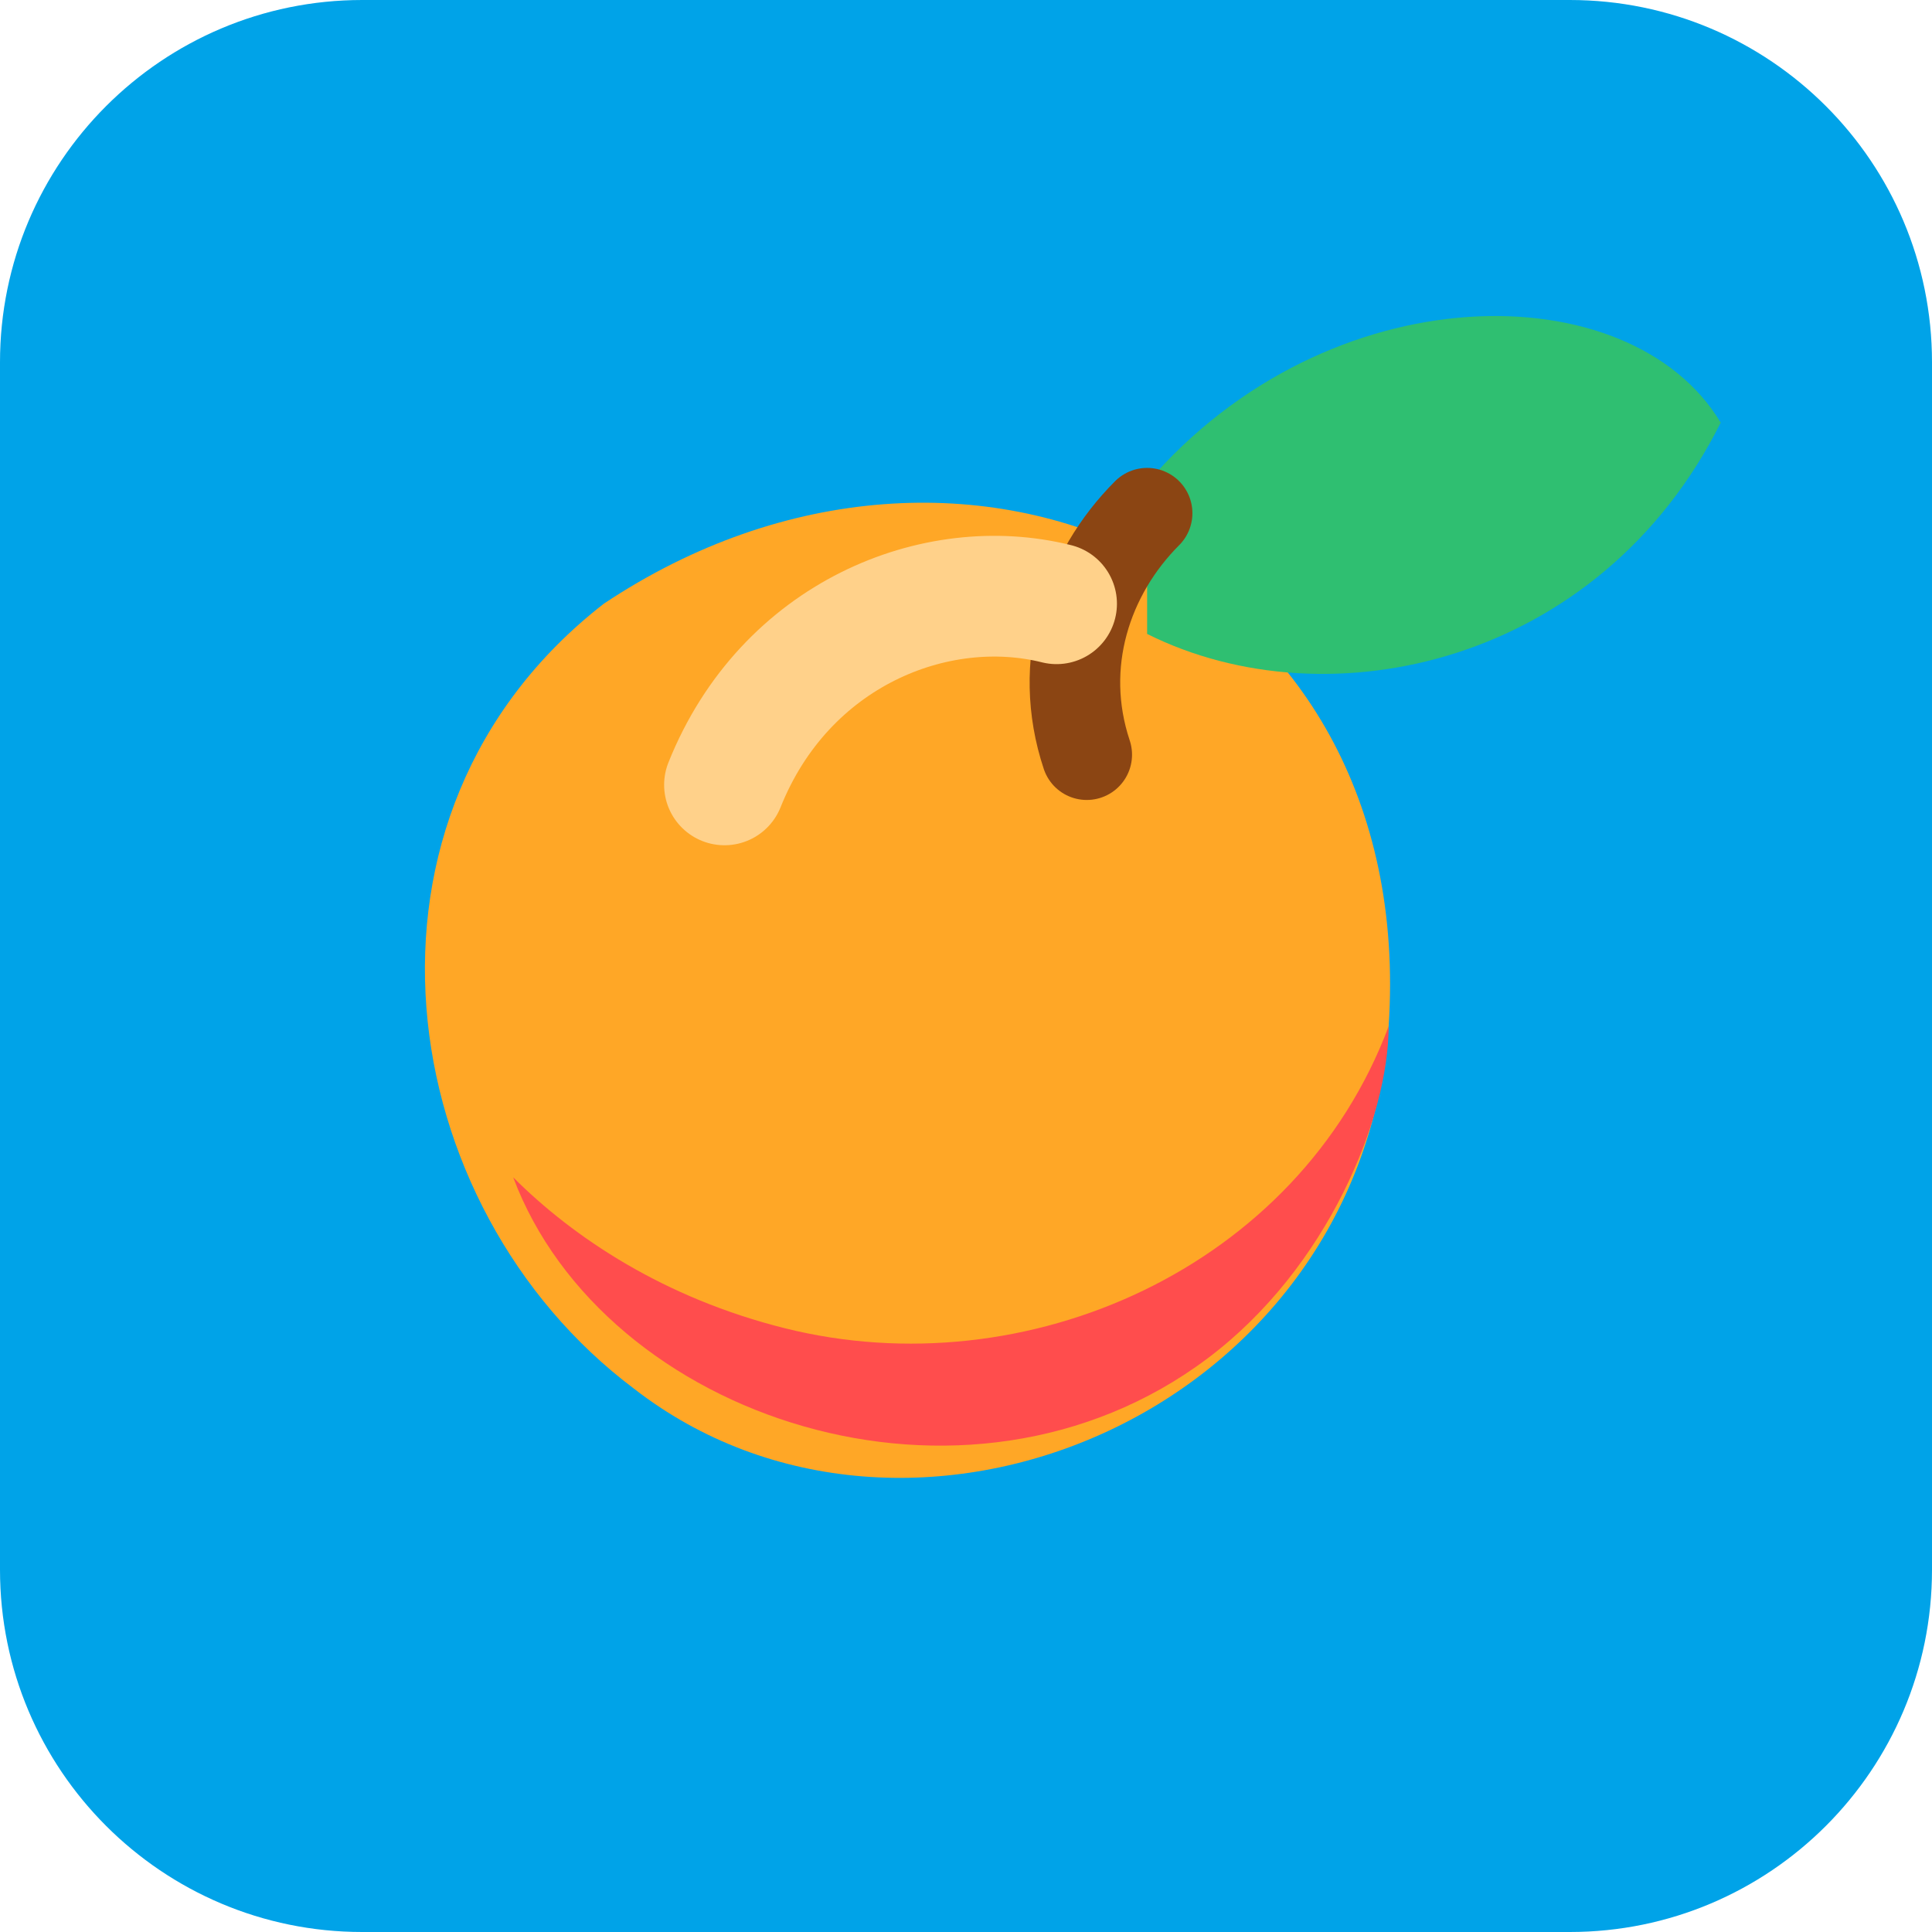
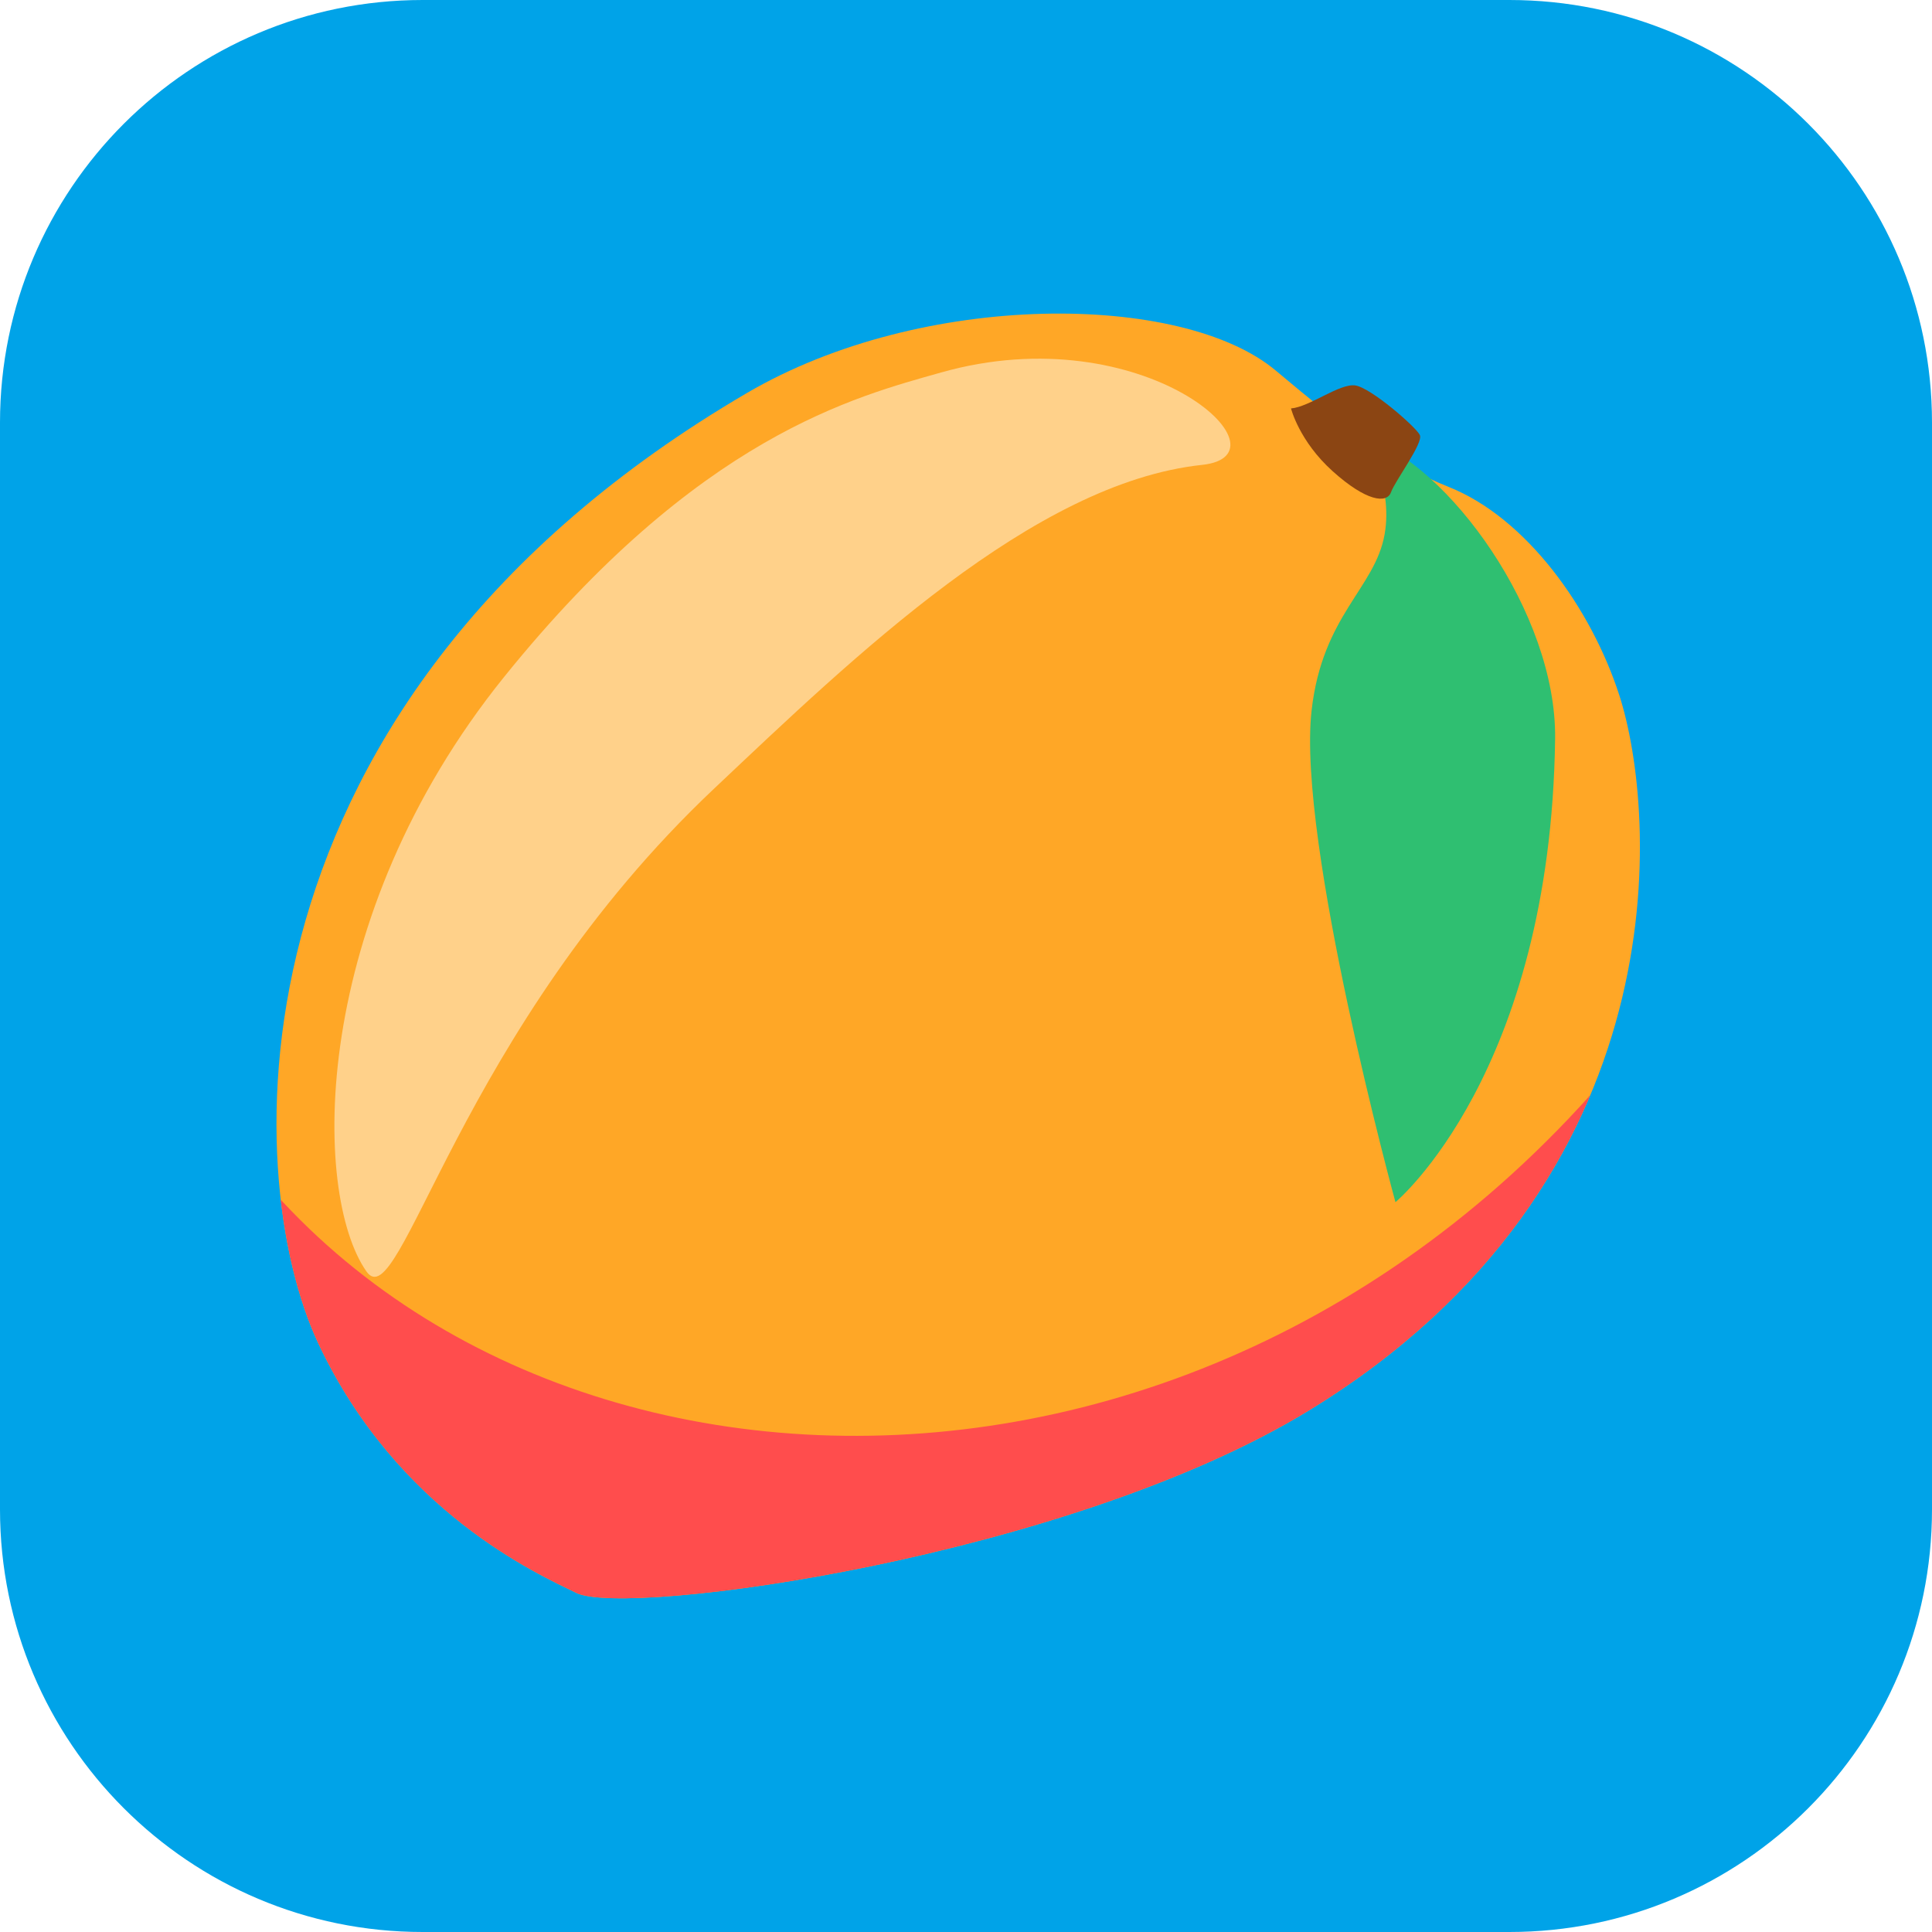
<svg xmlns="http://www.w3.org/2000/svg" viewBox="0 0 64 64" role="img" aria-label="Mangos">
-   <rect width="64" height="64" rx="12" fill="#00A3E8" />
-   <path d="M20 20c12-8 27-1 26 14-1 13-16 19-25 12-8-6-10-19-1-26Z" fill="#FFA726" />
-   <path d="M17 39c3 8 15 12 23 6 4-3 6-8 6-11-3 8-12 12-20 10-4-1-7-3-9-5Z" fill="#FF4D4D" />
-   <path d="M38 16c6-7 16-7 19-2-4 8-13 10-19 7Z" fill="#2FBF71" />
-   <path d="M38 17c-2 2-3 5-2 8" stroke="#8B4513" stroke-width="3" fill="none" stroke-linecap="round" />
-   <path d="M24 26c2-5 7-7 11-6" stroke="#FFD18A" stroke-width="4" fill="none" stroke-linecap="round" />
+   <defs>
+     <clipPath id="fav-cuerpo">
+       <path d="M12.3 3.139c4.545-2.66 11.267-2.611 13.685-.58 1.617 1.358 2.942 2.401 4.474 3.011 2.022.804 3.692 3.154 4.415 5.384.981 3.023 1.68 12.579-8.029 18.516-6.233 3.812-17.656 5.363-18.961 4.723-.984-.483-4.621-2.09-6.675-6.453S-1.324 11.111 12.3 3.139z" />
+     </clipPath>
+   </defs>
+   <rect width="64" height="64" rx="14" fill="#00A3E8" />
+   <g transform="translate(9 9) scale(1.28)">
+     <path fill="#FFA726" d="M12.3 3.139c4.545-2.66 11.267-2.611 13.685-.58 1.617 1.358 2.942 2.401 4.474 3.011 2.022.804 3.692 3.154 4.415 5.384.981 3.023 1.68 12.579-8.029 18.516-6.233 3.812-17.656 5.363-18.961 4.723-.984-.483-4.621-2.09-6.675-6.453S-1.324 11.111 12.3 3.139z" />
+     <g clip-path="url(#fav-cuerpo)">
+       <path fill="#FF4D4D" d="M-2 21c7 12 27 13 38 -2v19h-40z" />
+     </g>
+     <path fill="#FFD18A" d="M17.329 2.607C22.578 1.125 26.5 4.743 24.078 5c-4.359.463-9.015 4.969-12.625 8.375-6.625 6.25-8.125 13.75-9 12.5-1.424-2.034-1.468-9.148 3.561-15.386 5.029-6.238 9.104-7.257 11.315-7.882z" />
+     <path fill="#2FBF71" d="M28.271 4.278c2.174.697 4.987 4.564 4.944 7.811-.114 8.655-4.132 11.992-4.132 11.992s-2.551-9.325-2.171-12.719c.278-2.478 1.646-3.166 1.891-4.569.229-1.305-.532-2.515-.532-2.515z" />
+     <path fill="#8B4513" d="M26.38 3.539c.483-.039 1.259-.655 1.664-.595.405.06 1.573 1.078 1.67 1.283.097.205-.637 1.178-.746 1.48-.109.302-.64.239-1.51-.543-.869-.782-1.078-1.625-1.078-1.625z" />
+   </g>
</svg>
